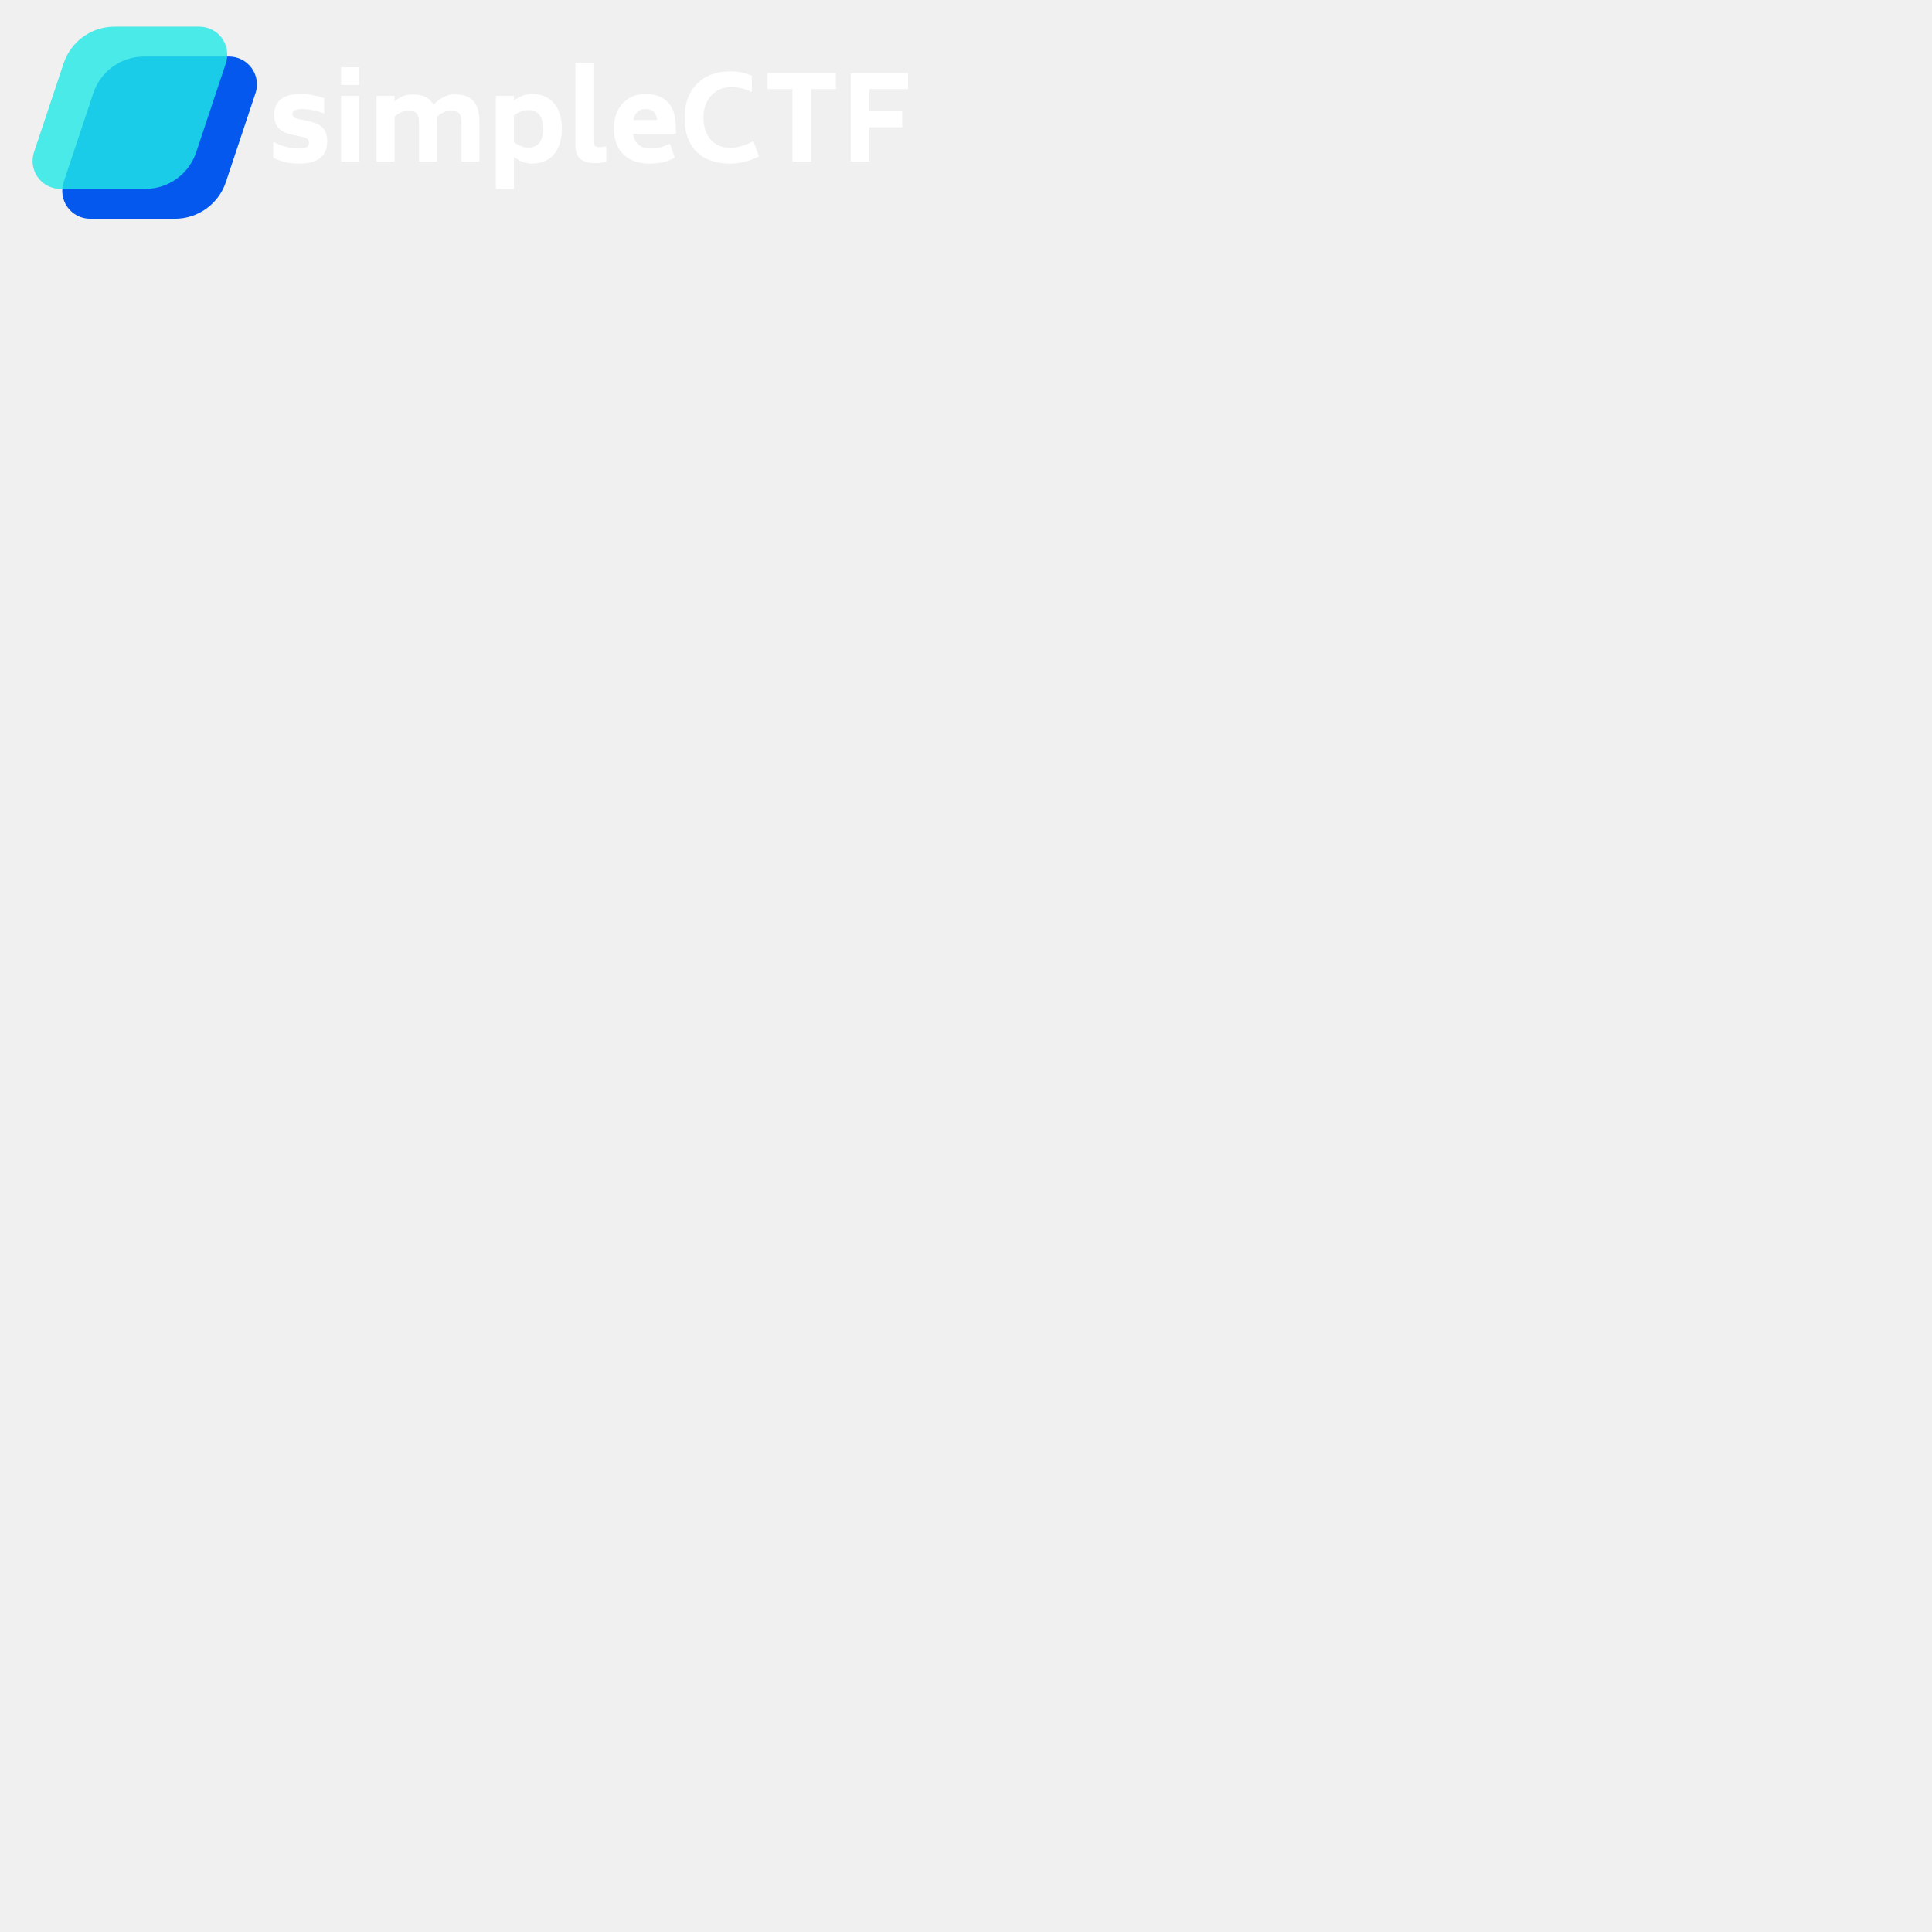
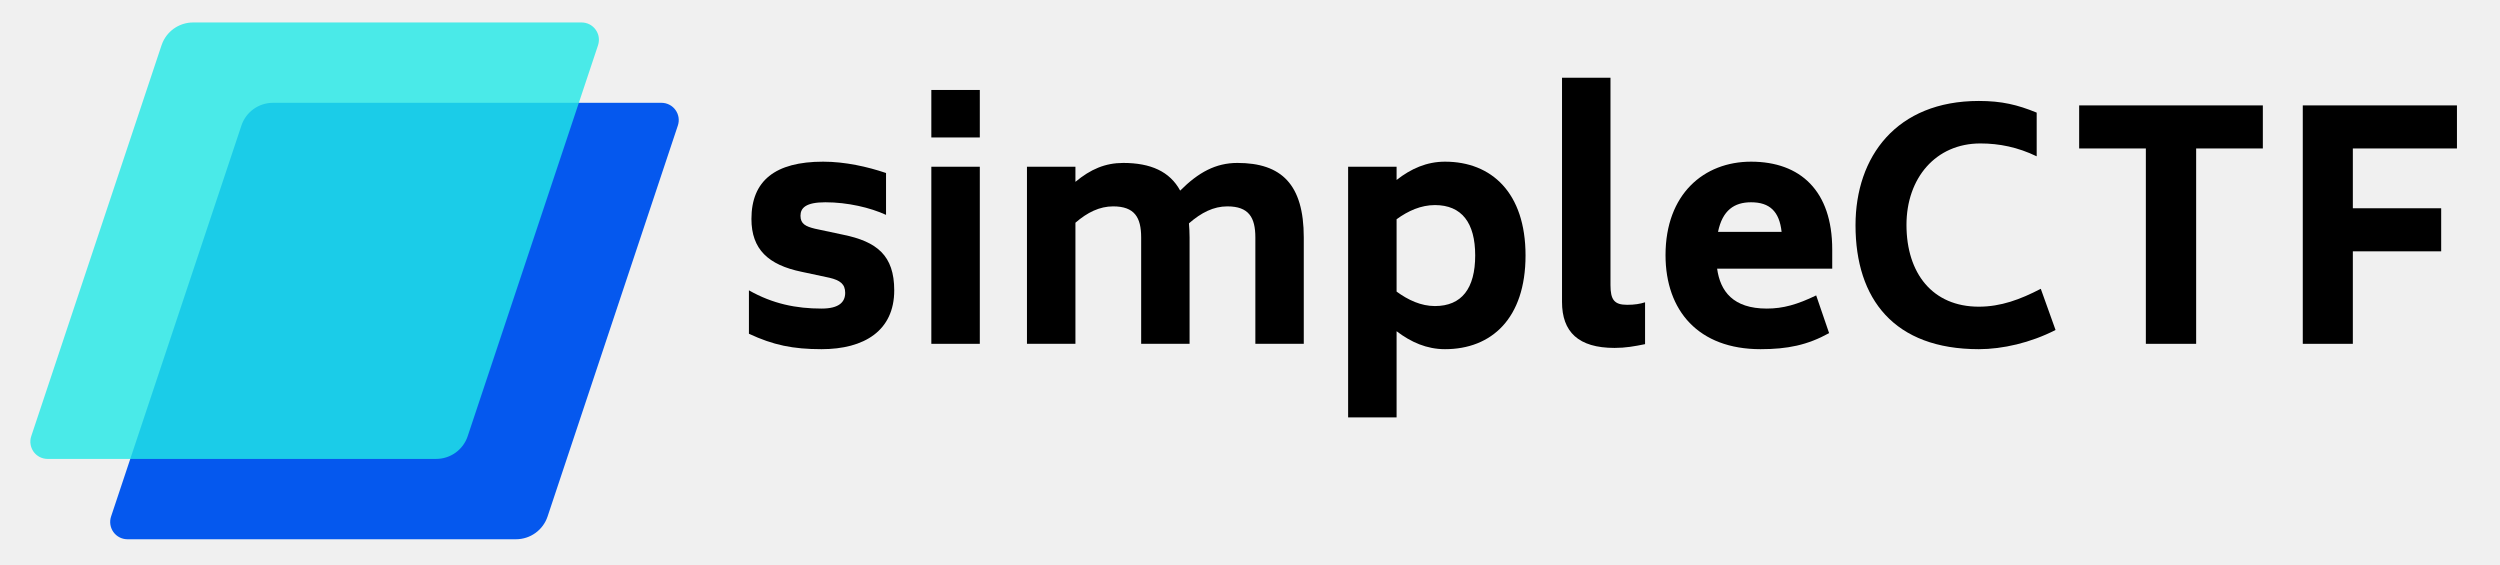
- <svg xmlns="http://www.w3.org/2000/svg" width="500" zoomAndPan="magnify" viewBox="0 0 375 375" height="500" preserveAspectRatio="xMidYMid meet" version="1.0">
+ <svg xmlns="http://www.w3.org/2000/svg" width="270" zoomAndPan="magnify" viewBox="0 0 202.5 45.75" height="61" preserveAspectRatio="xMidYMid meet" version="1.0">
  <defs>
-     <filter x="0%" y="0%" width="100%" height="100%" id="b898d119f1">
+     <filter x="0%" y="0%" width="100%" height="100%" id="b419c308c9">
      <feColorMatrix values="0 0 0 0 1 0 0 0 0 1 0 0 0 0 1 0 0 0 1 0" color-interpolation-filters="sRGB" />
    </filter>
    <g />
-     <clipPath id="6ba6ca86ef">
-       <path d="M 12.074 10.969 L 49.957 10.969 L 49.957 42.457 L 12.074 42.457 Z M 12.074 10.969 " clip-rule="nonzero" />
+     <clipPath id="b5ef53eebf">
+       <path d="M 8.797 8.328 L 55 8.328 L 55 43.68 L 8.797 43.68 Z M 8.797 8.328 " clip-rule="nonzero" />
    </clipPath>
-     <clipPath id="ad91254caa">
-       <path d="M 27.98 10.969 L 44.465 10.969 C 46.203 10.969 47.836 11.805 48.852 13.215 C 49.867 14.625 50.145 16.434 49.594 18.082 L 43.844 35.34 C 42.426 39.59 38.449 42.457 33.973 42.457 L 17.484 42.457 C 15.746 42.457 14.113 41.621 13.098 40.211 C 12.082 38.801 11.809 36.988 12.355 35.34 L 18.109 18.082 C 19.523 13.836 23.5 10.969 27.98 10.969 Z M 27.98 10.969 " clip-rule="nonzero" />
+     <clipPath id="9d9594c69e">
+       <path d="M 22.109 8.328 L 53.578 8.328 C 54.027 8.328 54.453 8.543 54.715 8.91 C 54.977 9.273 55.051 9.742 54.906 10.168 L 44.352 41.84 C 43.984 42.938 42.953 43.68 41.793 43.68 L 10.324 43.68 C 9.875 43.68 9.453 43.465 9.191 43.102 C 8.926 42.734 8.855 42.266 8.996 41.84 L 19.555 10.168 C 19.922 9.07 20.949 8.328 22.109 8.328 Z M 22.109 8.328 " clip-rule="nonzero" />
    </clipPath>
-     <mask id="069660e77b">
-       <g filter="url(#b898d119f1)">
-         <rect x="-37.5" width="450" fill="#000000" y="-37.5" height="450" fill-opacity="0.8" />
+     <mask id="ea160e34cd">
+       <g filter="url(#b419c308c9)">
+         <rect x="-20.25" width="243" fill="#000000" y="-4.575" height="54.9" fill-opacity="0.8" />
      </g>
    </mask>
-     <clipPath id="1a6bc240c8">
-       <path d="M 2.316 0.172 L 40.199 0.172 L 40.199 31.66 L 2.316 31.66 Z M 2.316 0.172 " clip-rule="nonzero" />
+     <clipPath id="8c21c128e1">
+       <path d="M 1.332 0.82 L 47.594 0.82 L 47.594 36.172 L 1.332 36.172 Z M 1.332 0.82 " clip-rule="nonzero" />
    </clipPath>
-     <clipPath id="7ba36d1bcb">
-       <path d="M 18.219 0.172 L 34.707 0.172 C 36.445 0.172 38.078 1.008 39.094 2.418 C 40.109 3.828 40.383 5.641 39.836 7.289 L 34.082 24.543 C 32.668 28.793 28.691 31.66 24.211 31.66 L 7.727 31.66 C 5.988 31.66 4.355 30.824 3.34 29.414 C 2.324 28.004 2.047 26.191 2.598 24.543 L 8.348 7.289 C 9.766 3.039 13.742 0.172 18.219 0.172 Z M 18.219 0.172 " clip-rule="nonzero" />
+     <clipPath id="851482a2ee">
+       <path d="M 14.641 0.82 L 46.113 0.82 C 46.562 0.82 46.984 1.035 47.246 1.402 C 47.512 1.766 47.582 2.234 47.441 2.664 L 36.883 34.332 C 36.516 35.434 35.488 36.172 34.328 36.172 L 2.859 36.172 C 2.406 36.172 1.984 35.957 1.723 35.594 C 1.461 35.227 1.387 34.758 1.531 34.332 L 12.086 2.664 C 12.453 1.562 13.484 0.82 14.641 0.82 Z M 14.641 0.82 " clip-rule="nonzero" />
    </clipPath>
-     <clipPath id="43720f49bd">
-       <rect x="0" width="43" y="0" height="32" />
+     <clipPath id="b0d9ab23cd">
+       <rect x="0" width="49" y="0" height="37" />
    </clipPath>
  </defs>
-   <g clip-path="url(#6ba6ca86ef)">
-     <g clip-path="url(#ad91254caa)">
-       <path fill="#0558ee" d="M 9.984 10.969 L 51.926 10.969 L 51.926 42.457 L 9.984 42.457 Z M 9.984 10.969 " fill-opacity="1" fill-rule="nonzero" />
+   <g clip-path="url(#b5ef53eebf)">
+     <g clip-path="url(#9d9594c69e)">
+       <path fill="#0558ee" d="M 8.383 8.328 L 55.477 8.328 L 55.477 43.68 L 8.383 43.68 Z M 8.383 8.328 " fill-opacity="1" fill-rule="nonzero" />
    </g>
  </g>
-   <g mask="url(#069660e77b)">
-     <g transform="matrix(1, 0, 0, 1, 4, 5)">
-       <g clip-path="url(#43720f49bd)">
-         <g clip-path="url(#1a6bc240c8)">
-           <g clip-path="url(#7ba36d1bcb)">
-             <path fill="#21e8e6" d="M 0.227 0.172 L 42.164 0.172 L 42.164 31.66 L 0.227 31.66 Z M 0.227 0.172 " fill-opacity="1" fill-rule="nonzero" />
+   <g mask="url(#ea160e34cd)">
+     <g transform="matrix(1, 0, 0, 1, 1, 1)">
+       <g clip-path="url(#b0d9ab23cd)">
+         <g clip-path="url(#8c21c128e1)">
+           <g clip-path="url(#851482a2ee)">
+             <path fill="#21e8e6" d="M 0.918 0.82 L 48.008 0.82 L 48.008 36.172 L 0.918 36.172 Z M 0.918 0.82 " fill-opacity="1" fill-rule="nonzero" />
          </g>
        </g>
      </g>
    </g>
  </g>
-   <g fill="#ffffff" fill-opacity="1">
-     <g transform="translate(51.96653, 31.36971)">
+   <g fill="#000000" fill-opacity="1">
+     <g transform="translate(59.464, 27.84947)">
      <g>
-         <path d="M 6.309 0.387 C 9.395 0.387 11.551 -0.953 11.551 -3.859 C 11.551 -6.375 10.301 -7.375 7.852 -7.875 L 5.832 -8.305 C 5.176 -8.465 4.789 -8.645 4.789 -9.234 C 4.789 -9.805 5.176 -10.211 6.582 -10.211 C 8.191 -10.211 9.824 -9.824 10.961 -9.305 L 10.961 -12.32 C 9.621 -12.777 8.012 -13.141 6.422 -13.141 C 2.949 -13.141 1.25 -11.754 1.25 -9.008 C 1.25 -6.809 2.473 -5.695 4.855 -5.195 L 6.875 -4.766 C 7.648 -4.582 8.012 -4.312 8.012 -3.676 C 8.012 -3.02 7.578 -2.543 6.309 -2.543 C 4.492 -2.543 2.793 -2.883 1.066 -3.859 L 1.066 -0.727 C 2.812 0.09 4.242 0.387 6.309 0.387 Z M 6.309 0.387 " />
+         <path d="M 7.082 0.434 C 10.547 0.434 12.969 -1.07 12.969 -4.332 C 12.969 -7.16 11.566 -8.281 8.816 -8.84 L 6.547 -9.324 C 5.809 -9.504 5.375 -9.707 5.375 -10.371 C 5.375 -11.008 5.809 -11.465 7.391 -11.465 C 9.199 -11.465 11.031 -11.031 12.305 -10.445 L 12.305 -13.836 C 10.805 -14.344 8.996 -14.754 7.211 -14.754 C 3.312 -14.754 1.402 -13.199 1.402 -10.117 C 1.402 -7.645 2.777 -6.395 5.453 -5.836 L 7.719 -5.352 C 8.586 -5.148 8.996 -4.84 8.996 -4.129 C 8.996 -3.391 8.512 -2.855 7.082 -2.855 C 5.043 -2.855 3.133 -3.234 1.199 -4.332 L 1.199 -0.816 C 3.16 0.102 4.766 0.434 7.082 0.434 Z M 7.082 0.434 " />
      </g>
    </g>
  </g>
-   <g fill="#ffffff" fill-opacity="1">
-     <g transform="translate(64.49246, 31.36971)">
+   <g fill="#000000" fill-opacity="1">
+     <g transform="translate(73.52829, 27.84947)">
      <g>
-         <path d="M 1.703 -14.887 L 5.195 -14.887 L 5.195 -18.312 L 1.703 -18.312 Z M 1.703 0 L 5.195 0 L 5.195 -12.777 L 1.703 -12.777 Z M 1.703 0 " />
+         <path d="M 1.91 -16.715 L 5.836 -16.715 L 5.836 -20.562 L 1.91 -20.562 Z M 1.91 0 L 5.836 0 L 5.836 -14.344 L 1.91 -14.344 Z M 1.91 0 " />
      </g>
    </g>
  </g>
-   <g fill="#ffffff" fill-opacity="1">
-     <g transform="translate(71.39081, 31.36971)">
+   <g fill="#000000" fill-opacity="1">
+     <g transform="translate(81.27384, 27.84947)">
      <g>
-         <path d="M 16.883 -13.047 C 15.316 -13.047 14.07 -12.367 12.754 -11.051 C 12.004 -12.434 10.621 -13.047 8.645 -13.047 C 7.352 -13.047 6.285 -12.594 5.195 -11.688 L 5.195 -12.777 L 1.703 -12.777 L 1.703 0 L 5.195 0 L 5.195 -8.738 C 6.059 -9.484 6.945 -9.918 7.918 -9.918 C 9.461 -9.918 9.938 -9.121 9.938 -7.672 L 9.938 0 L 13.434 0 L 13.434 -7.672 C 13.434 -8.031 13.41 -8.375 13.387 -8.691 C 14.273 -9.461 15.16 -9.918 16.156 -9.918 C 17.699 -9.918 18.176 -9.121 18.176 -7.672 L 18.176 0 L 21.672 0 L 21.672 -7.672 C 21.672 -11.504 20.059 -13.047 16.883 -13.047 Z M 16.883 -13.047 " />
+         <path d="M 18.957 -14.652 C 17.199 -14.652 15.797 -13.887 14.32 -12.41 C 13.48 -13.961 11.926 -14.652 9.707 -14.652 C 8.254 -14.652 7.059 -14.141 5.836 -13.121 L 5.836 -14.344 L 1.91 -14.344 L 1.91 0 L 5.836 0 L 5.836 -9.809 C 6.805 -10.648 7.797 -11.133 8.891 -11.133 C 10.625 -11.133 11.16 -10.242 11.16 -8.613 L 11.16 0 L 15.082 0 L 15.082 -8.613 C 15.082 -9.02 15.059 -9.402 15.031 -9.758 C 16.027 -10.625 17.02 -11.133 18.141 -11.133 C 19.875 -11.133 20.41 -10.242 20.41 -8.613 L 20.41 0 L 24.332 0 L 24.332 -8.613 C 24.332 -12.918 22.523 -14.652 18.957 -14.652 Z M 18.957 -14.652 " />
      </g>
    </g>
  </g>
-   <g fill="#ffffff" fill-opacity="1">
-     <g transform="translate(94.55924, 31.36971)">
+   <g fill="#000000" fill-opacity="1">
+     <g transform="translate(107.2877, 27.84947)">
      <g>
-         <path d="M 8.691 -13.141 C 7.375 -13.141 6.242 -12.641 5.195 -11.824 L 5.195 -12.777 L 1.703 -12.777 L 1.703 5.309 L 5.195 5.309 L 5.195 -0.906 C 6.242 -0.113 7.375 0.387 8.691 0.387 C 12.051 0.387 14.5 -1.84 14.5 -6.375 C 14.5 -10.891 12.051 -13.141 8.691 -13.141 Z M 7.965 -2.723 C 6.965 -2.723 6.035 -3.152 5.195 -3.766 L 5.195 -8.984 C 6.035 -9.598 6.965 -10.008 7.965 -10.008 C 9.895 -10.008 10.871 -8.738 10.871 -6.375 C 10.871 -3.992 9.895 -2.723 7.965 -2.723 Z M 7.965 -2.723 " />
+         <path d="M 9.758 -14.754 C 8.281 -14.754 7.008 -14.191 5.836 -13.273 L 5.836 -14.344 L 1.91 -14.344 L 1.91 5.961 L 5.836 5.961 L 5.836 -1.02 C 7.008 -0.129 8.281 0.434 9.758 0.434 C 13.531 0.434 16.281 -2.062 16.281 -7.16 C 16.281 -12.23 13.531 -14.754 9.758 -14.754 Z M 8.941 -3.059 C 7.82 -3.059 6.777 -3.543 5.836 -4.23 L 5.836 -10.09 C 6.777 -10.777 7.82 -11.238 8.941 -11.238 C 11.109 -11.238 12.203 -9.809 12.203 -7.16 C 12.203 -4.484 11.109 -3.059 8.941 -3.059 Z M 8.941 -3.059 " />
      </g>
    </g>
  </g>
-   <g fill="#ffffff" fill-opacity="1">
-     <g transform="translate(109.9897, 31.36971)">
+   <g fill="#000000" fill-opacity="1">
+     <g transform="translate(124.6132, 27.84947)">
      <g>
-         <path d="M 5.492 0.297 C 6.285 0.297 6.922 0.18 7.691 0.023 L 7.691 -2.996 C 7.328 -2.883 6.945 -2.812 6.398 -2.812 C 5.469 -2.812 5.195 -3.176 5.195 -4.242 L 5.195 -19.199 L 1.703 -19.199 L 1.703 -3.02 C 1.703 -0.863 2.883 0.297 5.492 0.297 Z M 5.492 0.297 " />
+         <path d="M 6.164 0.332 C 7.059 0.332 7.77 0.203 8.637 0.027 L 8.637 -3.363 C 8.23 -3.234 7.797 -3.16 7.184 -3.16 C 6.141 -3.16 5.836 -3.566 5.836 -4.766 L 5.836 -21.555 L 1.91 -21.555 L 1.91 -3.391 C 1.91 -0.969 3.234 0.332 6.164 0.332 Z M 6.164 0.332 " />
      </g>
    </g>
  </g>
-   <g fill="#ffffff" fill-opacity="1">
-     <g transform="translate(118.2496, 31.36971)">
+   <g fill="#000000" fill-opacity="1">
+     <g transform="translate(133.8875, 27.84947)">
      <g>
-         <path d="M 4.629 -5.422 L 12.934 -5.422 L 12.934 -6.809 C 12.934 -11.027 10.645 -13.141 7.078 -13.141 C 3.676 -13.141 0.906 -10.801 0.906 -6.398 C 0.906 -2.383 3.289 0.387 7.762 0.387 C 9.711 0.387 11.141 0.09 12.707 -0.773 L 11.777 -3.496 C 10.414 -2.836 9.395 -2.543 8.215 -2.543 C 5.785 -2.543 4.855 -3.789 4.629 -5.422 Z M 7.078 -10.211 C 8.418 -10.211 9.121 -9.555 9.281 -8.078 L 4.699 -8.078 C 5.016 -9.645 5.879 -10.211 7.078 -10.211 Z M 7.078 -10.211 " />
+         <path d="M 5.199 -6.09 L 14.523 -6.09 L 14.523 -7.645 C 14.523 -12.383 11.949 -14.754 7.949 -14.754 C 4.129 -14.754 1.02 -12.129 1.02 -7.184 C 1.02 -2.676 3.695 0.434 8.715 0.434 C 10.906 0.434 12.512 0.102 14.27 -0.867 L 13.223 -3.922 C 11.695 -3.184 10.547 -2.855 9.223 -2.855 C 6.496 -2.855 5.453 -4.254 5.199 -6.09 Z M 7.949 -11.465 C 9.453 -11.465 10.242 -10.727 10.422 -9.07 L 5.273 -9.07 C 5.633 -10.828 6.598 -11.465 7.949 -11.465 Z M 7.949 -11.465 " />
      </g>
    </g>
  </g>
-   <g fill="#ffffff" fill-opacity="1">
-     <g transform="translate(131.9555, 31.36971)">
+   <g fill="#000000" fill-opacity="1">
+     <g transform="translate(149.2767, 27.84947)">
      <g>
-         <path d="M 9.805 0.387 C 11.504 0.387 13.523 -0.066 15.34 -1 L 14.273 -3.973 C 12.797 -3.199 11.391 -2.676 9.805 -2.676 C 6.469 -2.676 4.582 -5.082 4.582 -8.578 C 4.582 -11.957 6.695 -14.457 9.918 -14.457 C 11.277 -14.457 12.617 -14.184 13.98 -13.523 L 13.98 -16.68 C 12.594 -17.246 11.461 -17.52 9.805 -17.52 C 3.859 -17.52 0.906 -13.504 0.906 -8.555 C 0.906 -3.223 3.699 0.387 9.805 0.387 Z M 9.805 0.387 " />
+         <path d="M 11.008 0.434 C 12.918 0.434 15.188 -0.078 17.223 -1.121 L 16.027 -4.457 C 14.371 -3.594 12.789 -3.008 11.008 -3.008 C 7.262 -3.008 5.148 -5.707 5.148 -9.633 C 5.148 -13.426 7.516 -16.23 11.133 -16.23 C 12.664 -16.23 14.168 -15.926 15.695 -15.188 L 15.695 -18.727 C 14.141 -19.363 12.867 -19.672 11.008 -19.672 C 4.332 -19.672 1.02 -15.16 1.02 -9.605 C 1.02 -3.617 4.152 0.434 11.008 0.434 Z M 11.008 0.434 " />
      </g>
    </g>
  </g>
-   <g fill="#ffffff" fill-opacity="1">
-     <g transform="translate(148.0894, 31.36971)">
+   <g fill="#000000" fill-opacity="1">
+     <g transform="translate(167.3921, 27.84947)">
      <g>
-         <path d="M 14.16 -17.199 L 0.906 -17.199 L 0.906 -14.094 L 5.719 -14.094 L 5.719 0 L 9.348 0 L 9.348 -14.094 L 14.16 -14.094 Z M 14.16 -17.199 " />
+         <path d="M 15.898 -19.312 L 1.02 -19.312 L 1.02 -15.824 L 6.422 -15.824 L 6.422 0 L 10.496 0 L 10.496 -15.824 L 15.898 -15.824 Z M 15.898 -19.312 " />
      </g>
    </g>
  </g>
-   <g fill="#ffffff" fill-opacity="1">
-     <g transform="translate(163.1568, 31.36971)">
+   <g fill="#000000" fill-opacity="1">
+     <g transform="translate(184.31, 27.84947)">
      <g>
-         <path d="M 13.094 -14.094 L 13.094 -17.199 L 1.973 -17.199 L 1.973 0 L 5.582 0 L 5.582 -6.672 L 11.957 -6.672 L 11.957 -9.781 L 5.582 -9.781 L 5.582 -14.094 Z M 13.094 -14.094 " />
+         <path d="M 14.703 -15.824 L 14.703 -19.312 L 2.215 -19.312 L 2.215 0 L 6.27 0 L 6.27 -7.492 L 13.426 -7.492 L 13.426 -10.98 L 6.27 -10.98 L 6.27 -15.824 Z M 14.703 -15.824 " />
      </g>
    </g>
  </g>
</svg>
